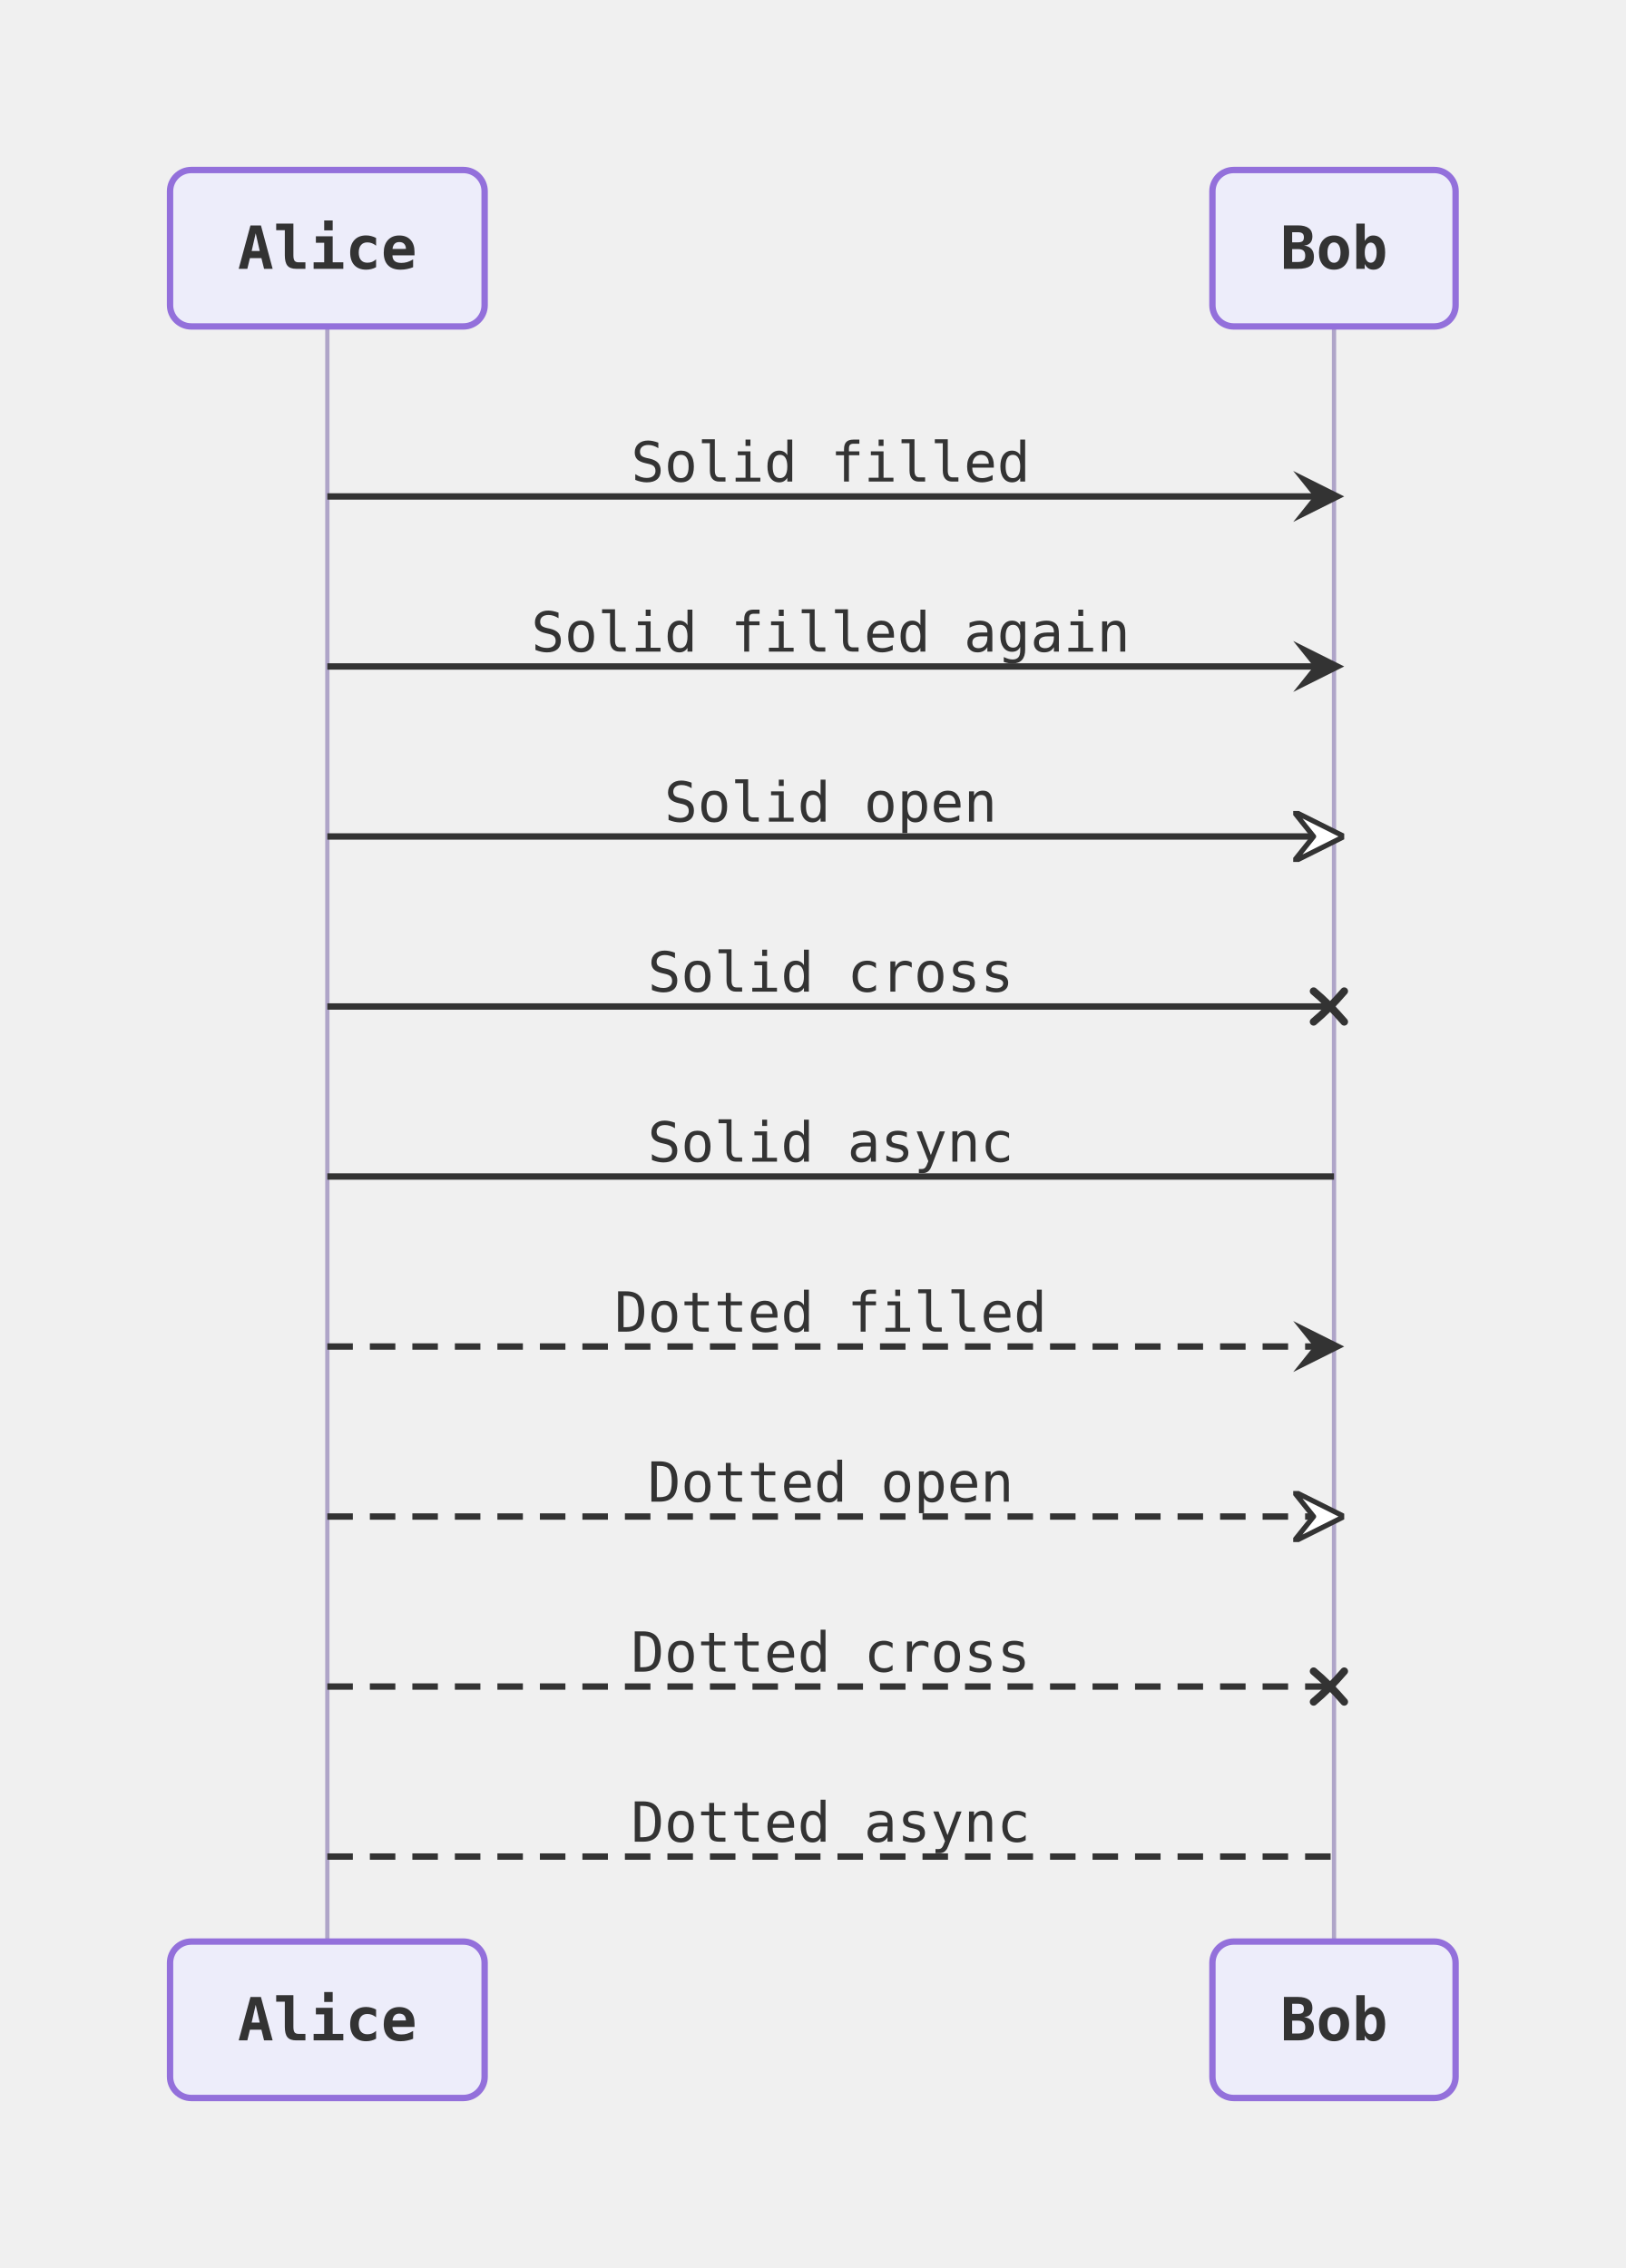
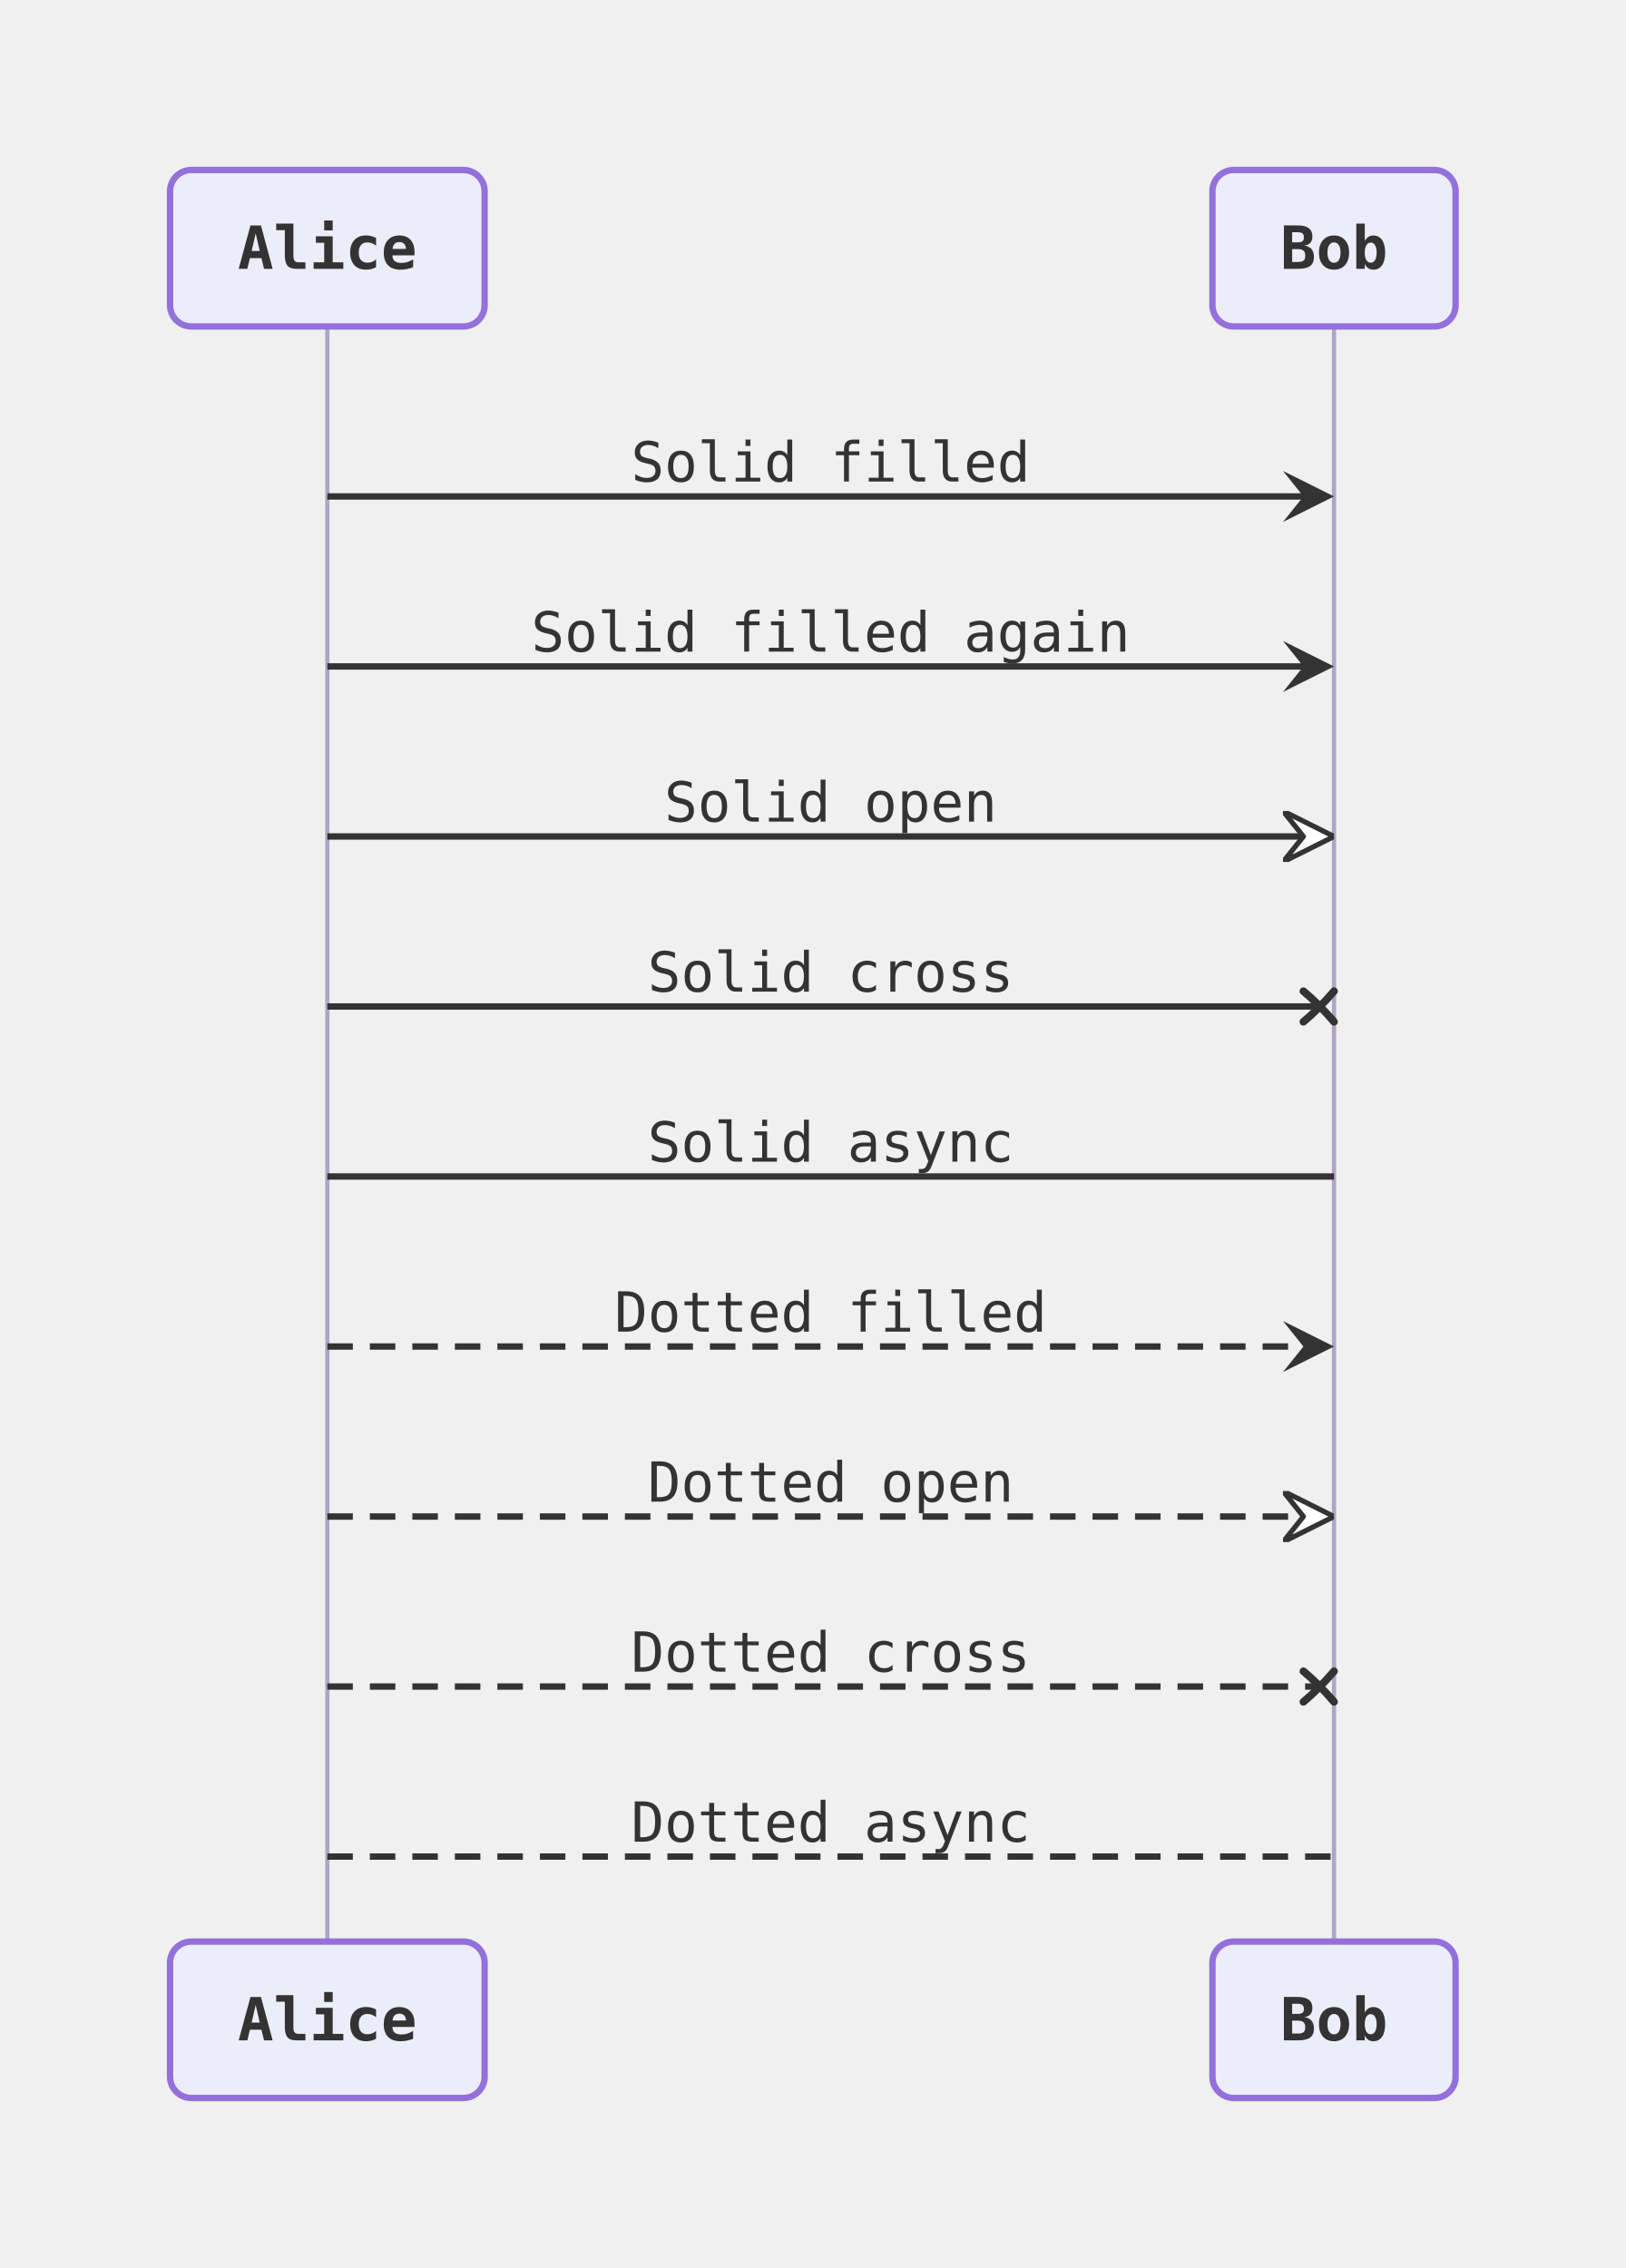
<svg xmlns="http://www.w3.org/2000/svg" viewBox="0 0 382.4 533.6" width="382.4" height="533.6">
  <defs>
    <marker id="arrow-point" viewBox="0 0 10 10" refX="8" refY="5" markerWidth="8" markerHeight="8" orient="auto-start-reverse">
      <path d="M10 5 L0 10 L4 5 L0 0 Z" fill="#333333" />
    </marker>
    <marker id="arrow-open" viewBox="0 0 10 10" refX="8" refY="5" markerWidth="8" markerHeight="8" orient="auto-start-reverse">
      <path d="M10 5 L0 10 L4 5 L0 0 Z" fill="white" stroke="#333333" stroke-width="1" stroke-linejoin="round" />
    </marker>
    <marker id="marker-cross" viewBox="0 0 10 10" refX="6" refY="5" markerWidth="8" markerHeight="8" orient="auto-start-reverse">
      <path d="M2 2 Q5 4.5 8 8 M8 2 Q5 5.5 2 8" fill="none" stroke="#333333" stroke-width="1.5" stroke-linecap="round" />
    </marker>
  </defs>
  <g transform="translate(20, 20)">
    <path d="M57 56.8 L57 436.8" fill="none" stroke="#afa5c8" stroke-width="1" />
    <path d="M293.8 56.8 L293.8 436.8" fill="none" stroke="#afa5c8" stroke-width="1" />
-     <path d="M57 96.8 L293.8 96.8" fill="none" stroke="#333333" stroke-width="1.5" marker-end="url(#arrow-point)" />
+     <path d="M57 96.8 L291.4 96.8" fill="none" stroke="#333333" stroke-width="1.5" marker-end="url(#arrow-point)" />
    <text x="175.4" y="88.8" text-anchor="middle" dominant-baseline="central" font-size="13px" font-family="'Intel One Mono', 'SF Mono', 'Cascadia Code', 'JetBrains Mono', 'Fira Code', 'Consolas', 'Menlo', monospace" fill="#333333">Solid filled</text>
-     <path d="M57 136.8 L293.8 136.8" fill="none" stroke="#333333" stroke-width="1.5" marker-end="url(#arrow-point)" />
+     <path d="M57 136.8 L291.4 136.8" fill="none" stroke="#333333" stroke-width="1.5" marker-end="url(#arrow-point)" />
    <text x="175.4" y="128.8" text-anchor="middle" dominant-baseline="central" font-size="13px" font-family="'Intel One Mono', 'SF Mono', 'Cascadia Code', 'JetBrains Mono', 'Fira Code', 'Consolas', 'Menlo', monospace" fill="#333333">Solid filled again</text>
-     <path d="M57 176.8 L293.8 176.8" fill="none" stroke="#333333" stroke-width="1.5" marker-end="url(#arrow-open)" />
+     <path d="M57 176.8 L291.4 176.8" fill="none" stroke="#333333" stroke-width="1.5" marker-end="url(#arrow-open)" />
    <text x="175.4" y="168.8" text-anchor="middle" dominant-baseline="central" font-size="13px" font-family="'Intel One Mono', 'SF Mono', 'Cascadia Code', 'JetBrains Mono', 'Fira Code', 'Consolas', 'Menlo', monospace" fill="#333333">Solid open</text>
-     <path d="M57 216.8 L293.8 216.8" fill="none" stroke="#333333" stroke-width="1.5" marker-end="url(#marker-cross)" />
+     <path d="M57 216.8 L291.4 216.8" fill="none" stroke="#333333" stroke-width="1.5" marker-end="url(#marker-cross)" />
    <text x="175.4" y="208.8" text-anchor="middle" dominant-baseline="central" font-size="13px" font-family="'Intel One Mono', 'SF Mono', 'Cascadia Code', 'JetBrains Mono', 'Fira Code', 'Consolas', 'Menlo', monospace" fill="#333333">Solid cross</text>
    <path d="M57 256.8 L293.8 256.8" fill="none" stroke="#333333" stroke-width="1.5" />
    <text x="175.4" y="248.8" text-anchor="middle" dominant-baseline="central" font-size="13px" font-family="'Intel One Mono', 'SF Mono', 'Cascadia Code', 'JetBrains Mono', 'Fira Code', 'Consolas', 'Menlo', monospace" fill="#333333">Solid async</text>
-     <path d="M57 296.8 L293.8 296.8" fill="none" stroke="#333333" stroke-width="1.5" stroke-dasharray="6 4" marker-end="url(#arrow-point)" />
+     <path d="M57 296.8 L291.4 296.8" fill="none" stroke="#333333" stroke-width="1.5" stroke-dasharray="6 4" marker-end="url(#arrow-point)" />
    <text x="175.4" y="288.8" text-anchor="middle" dominant-baseline="central" font-size="13px" font-family="'Intel One Mono', 'SF Mono', 'Cascadia Code', 'JetBrains Mono', 'Fira Code', 'Consolas', 'Menlo', monospace" fill="#333333">Dotted filled</text>
-     <path d="M57 336.8 L293.8 336.8" fill="none" stroke="#333333" stroke-width="1.5" stroke-dasharray="6 4" marker-end="url(#arrow-open)" />
+     <path d="M57 336.8 L291.4 336.8" fill="none" stroke="#333333" stroke-width="1.5" stroke-dasharray="6 4" marker-end="url(#arrow-open)" />
    <text x="175.4" y="328.8" text-anchor="middle" dominant-baseline="central" font-size="13px" font-family="'Intel One Mono', 'SF Mono', 'Cascadia Code', 'JetBrains Mono', 'Fira Code', 'Consolas', 'Menlo', monospace" fill="#333333">Dotted open</text>
-     <path d="M57 376.8 L293.8 376.8" fill="none" stroke="#333333" stroke-width="1.5" stroke-dasharray="6 4" marker-end="url(#marker-cross)" />
+     <path d="M57 376.8 L291.4 376.8" fill="none" stroke="#333333" stroke-width="1.5" stroke-dasharray="6 4" marker-end="url(#marker-cross)" />
    <text x="175.4" y="368.8" text-anchor="middle" dominant-baseline="central" font-size="13px" font-family="'Intel One Mono', 'SF Mono', 'Cascadia Code', 'JetBrains Mono', 'Fira Code', 'Consolas', 'Menlo', monospace" fill="#333333">Dotted cross</text>
    <path d="M57 416.8 L293.8 416.8" fill="none" stroke="#333333" stroke-width="1.5" stroke-dasharray="6 4" />
    <text x="175.4" y="408.8" text-anchor="middle" dominant-baseline="central" font-size="13px" font-family="'Intel One Mono', 'SF Mono', 'Cascadia Code', 'JetBrains Mono', 'Fira Code', 'Consolas', 'Menlo', monospace" fill="#333333">Dotted async</text>
    <rect x="20" y="20" width="74" height="36.8" rx="5" ry="5" fill="#ececffb2" stroke="#9370db" stroke-width="1.5" />
    <text x="57" y="38.4" text-anchor="middle" dominant-baseline="central" font-size="14px" font-family="'Intel One Mono', 'SF Mono', 'Cascadia Code', 'JetBrains Mono', 'Fira Code', 'Consolas', 'Menlo', monospace" fill="#333333" font-weight="bold">Alice</text>
    <rect x="265.2" y="20" width="57.2" height="36.8" rx="5" ry="5" fill="#ececffb2" stroke="#9370db" stroke-width="1.5" />
    <text x="293.8" y="38.4" text-anchor="middle" dominant-baseline="central" font-size="14px" font-family="'Intel One Mono', 'SF Mono', 'Cascadia Code', 'JetBrains Mono', 'Fira Code', 'Consolas', 'Menlo', monospace" fill="#333333" font-weight="bold">Bob</text>
    <rect x="20" y="436.8" width="74" height="36.8" rx="5" ry="5" fill="#ececffb2" stroke="#9370db" stroke-width="1.5" />
    <text x="57" y="455.2" text-anchor="middle" dominant-baseline="central" font-size="14px" font-family="'Intel One Mono', 'SF Mono', 'Cascadia Code', 'JetBrains Mono', 'Fira Code', 'Consolas', 'Menlo', monospace" fill="#333333" font-weight="bold">Alice</text>
    <rect x="265.2" y="436.8" width="57.2" height="36.8" rx="5" ry="5" fill="#ececffb2" stroke="#9370db" stroke-width="1.5" />
    <text x="293.8" y="455.2" text-anchor="middle" dominant-baseline="central" font-size="14px" font-family="'Intel One Mono', 'SF Mono', 'Cascadia Code', 'JetBrains Mono', 'Fira Code', 'Consolas', 'Menlo', monospace" fill="#333333" font-weight="bold">Bob</text>
  </g>
</svg>
